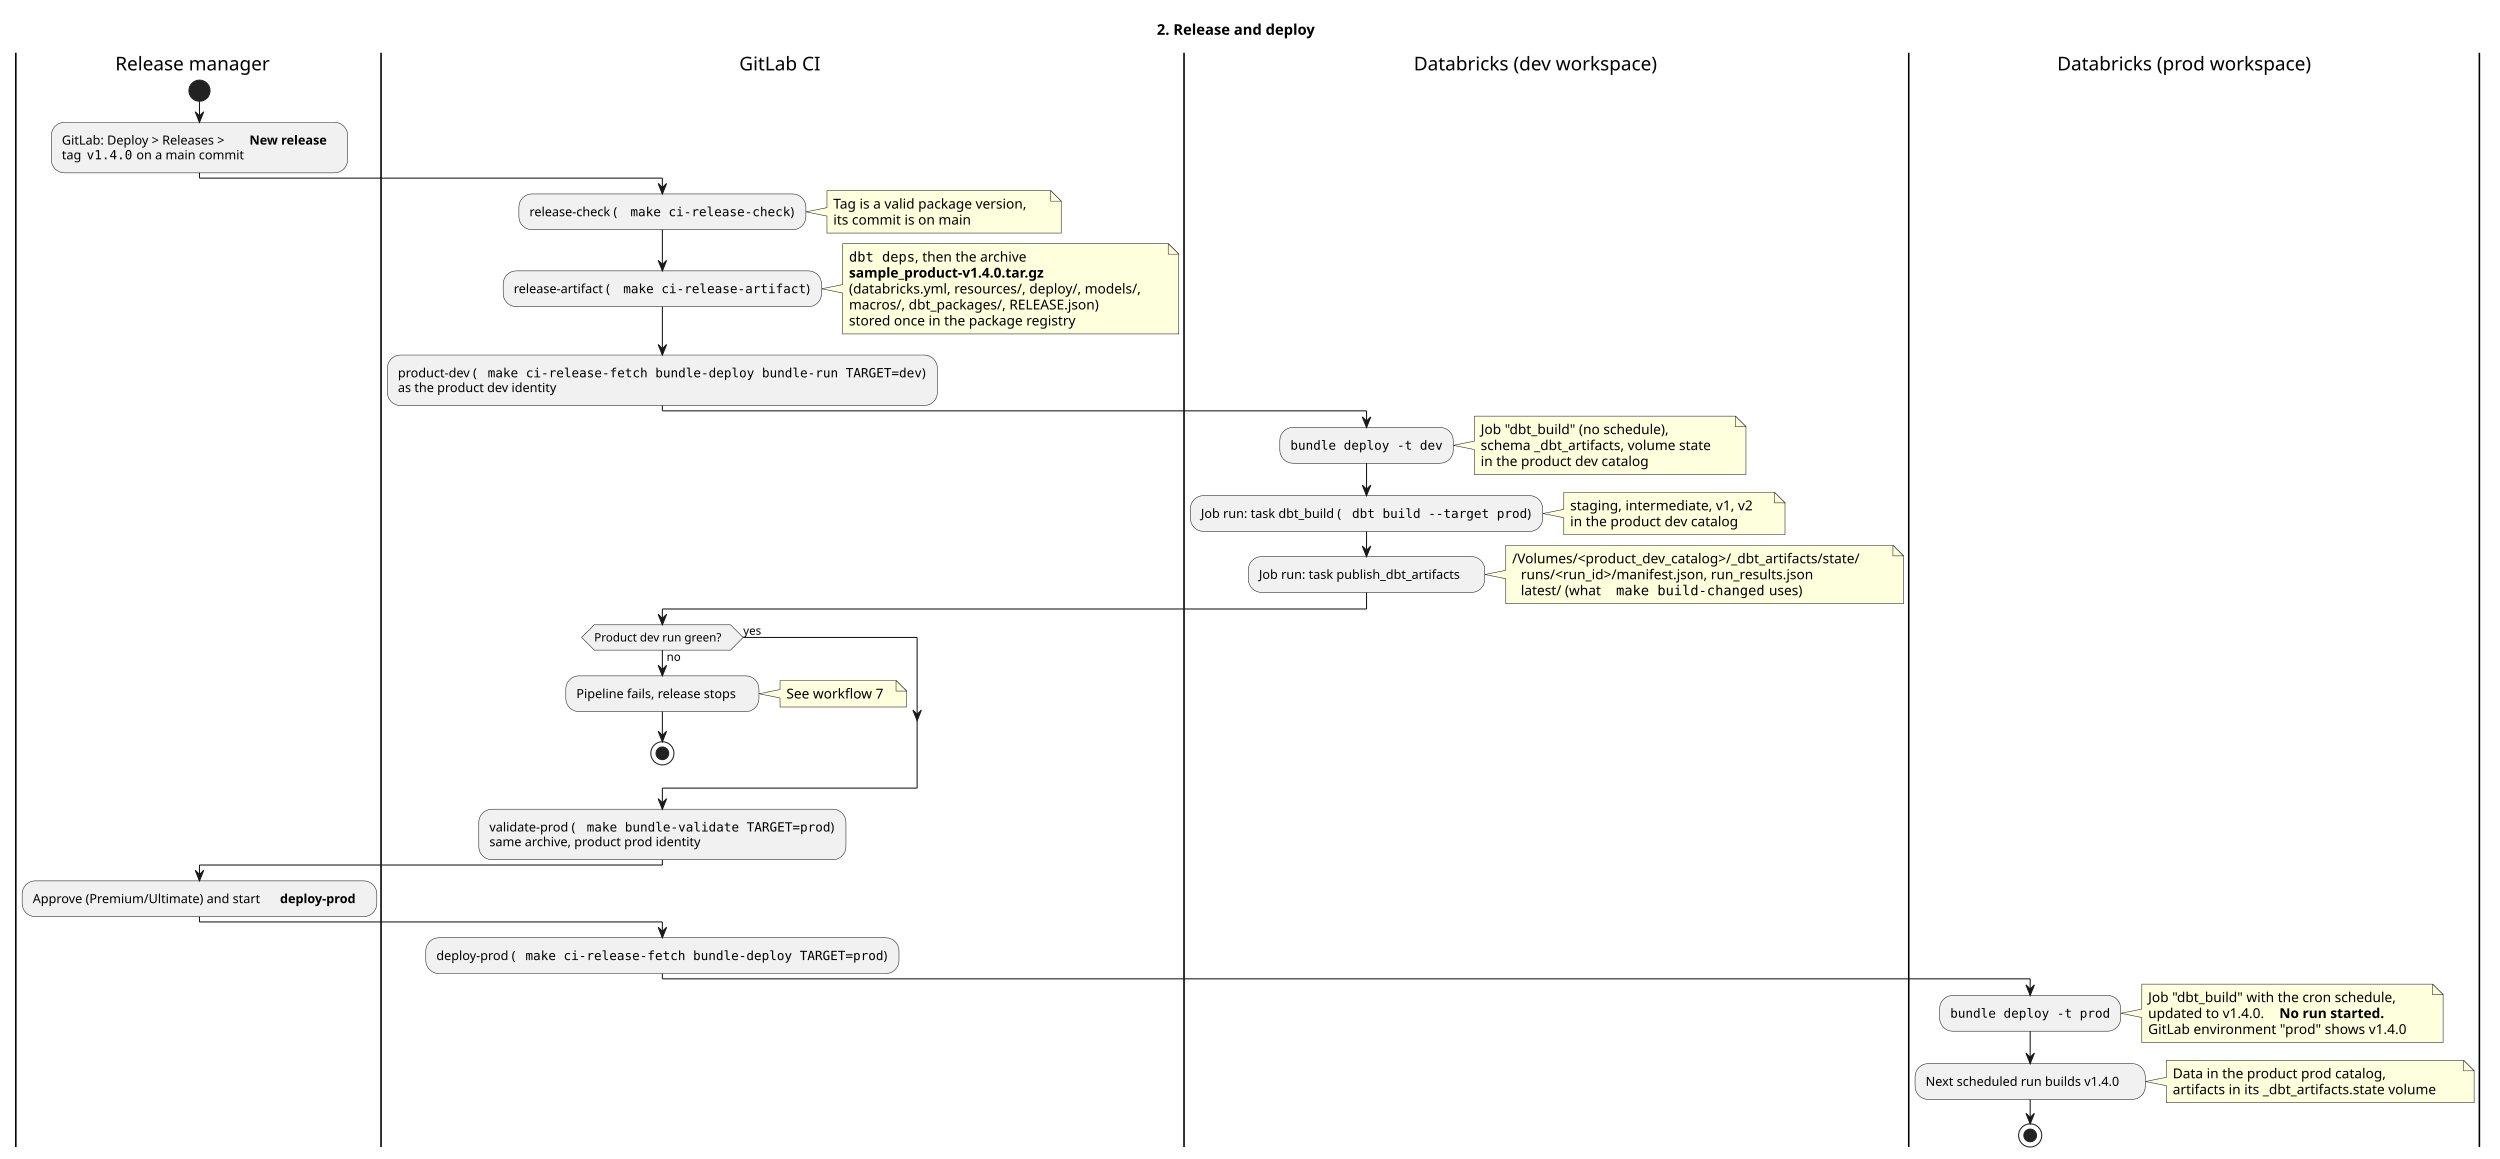
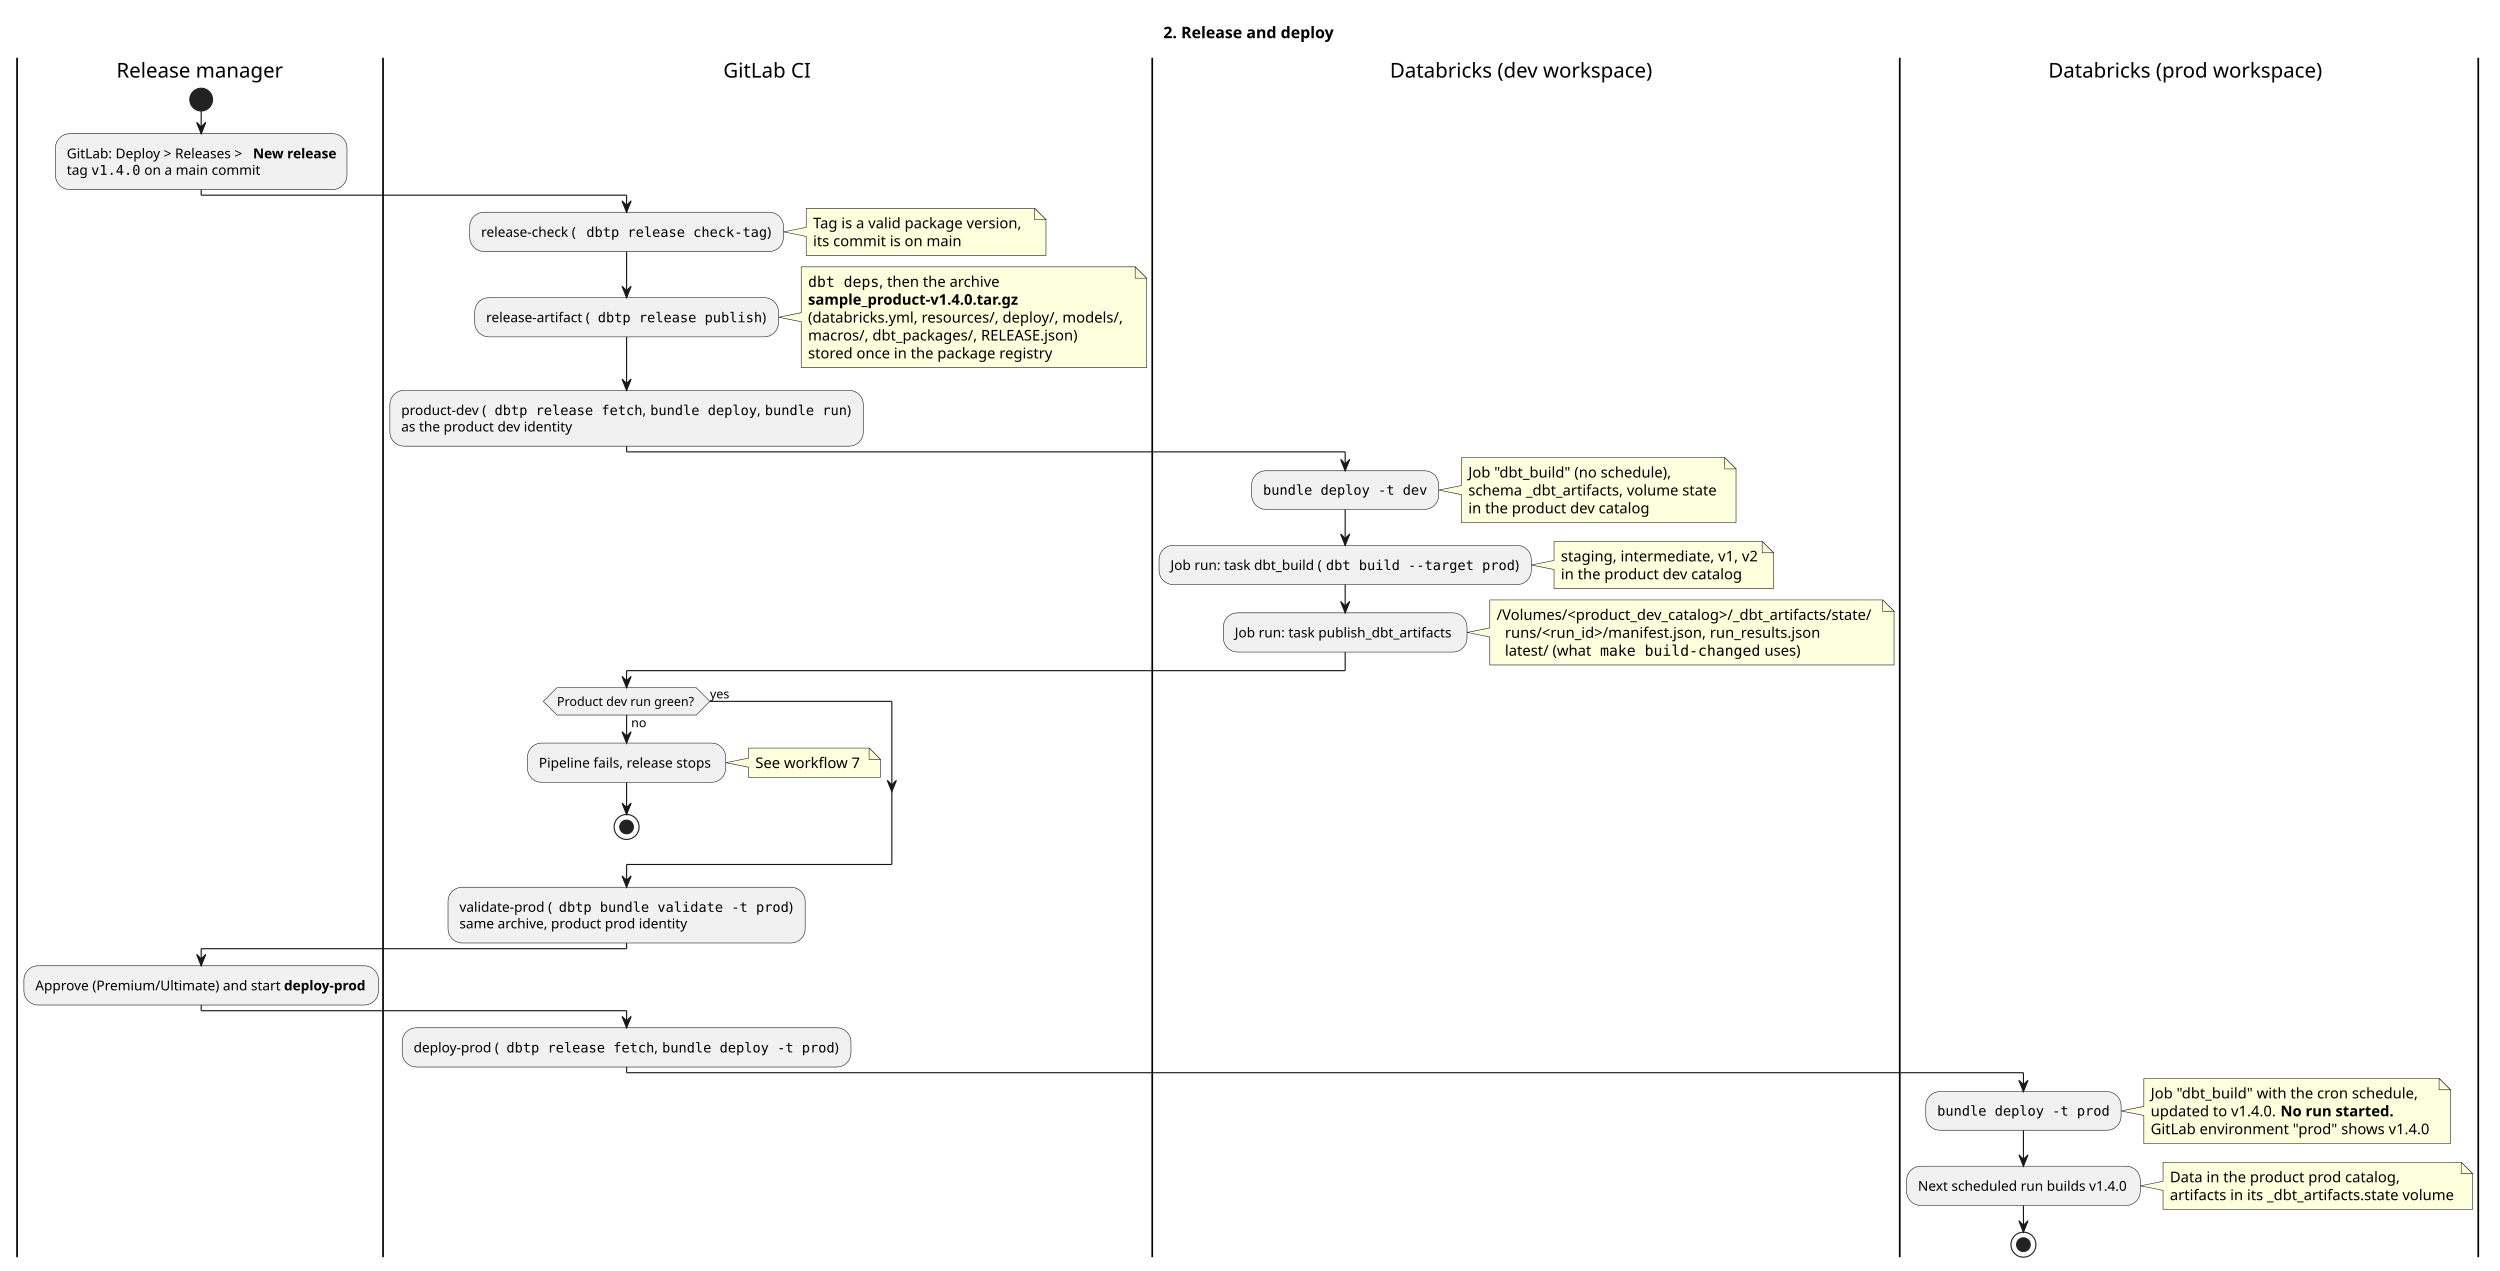
- <svg xmlns="http://www.w3.org/2000/svg" contentStyleType="text/css" data-diagram-type="ACTIVITY" height="1099px" preserveAspectRatio="none" style="width:2371px;height:1099px;background:#FFFFFF;" version="1.1" viewBox="0 0 2371 1099" width="2371px" zoomAndPan="magnify">
+ <svg xmlns="http://www.w3.org/2000/svg" contentStyleType="text/css" data-diagram-type="ACTIVITY" height="1117px" preserveAspectRatio="none" style="width:2198px;height:1117px;background:#FFFFFF;" version="1.1" viewBox="0 0 2198 1117" width="2198px" zoomAndPan="magnify">
  <defs />
  <g>
    <g class="title" data-source-line="1">
-       <text fill="#000000" font-family="sans-serif" font-size="14" font-weight="bold" lengthAdjust="spacing" textLength="174.043" x="1097.135" y="32.995">2. Release and deploy</text>
+       <text fill="#000000" font-family="sans-serif" font-size="14" font-weight="bold" lengthAdjust="spacing" textLength="149.885" x="1022.766" y="33.562">2. Release and deploy</text>
    </g>
-     <rect fill="none" height="20.953" style="stroke:none;stroke-width:1;" width="2338.313" x="15" y="50.042" />
-     <ellipse cx="189.185" cy="85.995" fill="#222222" rx="10" ry="10" style="stroke:#222222;stroke-width:1;" />
-     <rect fill="#F1F1F1" height="47.938" rx="12.5" ry="12.5" style="stroke:#181818;stroke-width:0.5;" width="281.047" x="48.662" y="115.995" />
-     <text fill="#000000" font-family="sans-serif" font-size="12" lengthAdjust="spacing" textLength="174.1" x="58.662" y="137.134">GitLab: Deploy &gt; Releases &gt;</text>
-     <text fill="#000000" font-family="sans-serif" font-size="12" font-weight="bold" lengthAdjust="spacing" textLength="83.133" x="236.576" y="137.134">New release</text>
-     <text fill="#000000" font-family="sans-serif" font-size="12" lengthAdjust="spacing" textLength="19.676" x="58.662" y="151.102">tag</text>
-     <text fill="#000000" font-family="monospace" font-size="12" lengthAdjust="spacing" textLength="43.348" x="82.152" y="151.102">v1.4.0</text>
-     <text fill="#000000" font-family="sans-serif" font-size="12" lengthAdjust="spacing" textLength="109.084" x="129.315" y="151.102">on a main commit</text>
-     <rect fill="#F1F1F1" height="33.969" rx="12.5" ry="12.5" style="stroke:#181818;stroke-width:0.5;" width="336.371" x="21" y="835.39" />
-     <text fill="#000000" font-family="sans-serif" font-size="12" lengthAdjust="spacing" textLength="230.736" x="31" y="856.528">Approve (Premium/Ultimate) and start</text>
-     <text fill="#000000" font-family="sans-serif" font-size="12" font-weight="bold" lengthAdjust="spacing" textLength="81.82" x="265.551" y="856.528">deploy-prod</text>
-     <line style="stroke:#000000;stroke-width:1.5;" x1="15" x2="15" y1="50.042" y2="1087.843" />
-     <path d="M784.29,180.784 L784.29,196.917 L764.29,200.917 L784.29,204.917 L784.29,221.05 A0,0 0 0 0 784.29,221.05 L1006.454,221.05 A0,0 0 0 0 1006.454,221.05 L1006.454,190.784 L996.454,180.784 L784.29,180.784 A0,0 0 0 0 784.29,180.784" fill="#FEFFDD" style="stroke:#181818;stroke-width:0.5;" />
-     <path d="M996.454,180.784 L996.454,190.784 L1006.454,190.784 L996.454,180.784" fill="#FEFFDD" style="stroke:#181818;stroke-width:0.5;" />
-     <text fill="#000000" font-family="sans-serif" font-size="13" lengthAdjust="spacing" textLength="201.164" x="790.29" y="197.851">Tag is a valid package version,</text>
-     <text fill="#000000" font-family="sans-serif" font-size="13" lengthAdjust="spacing" textLength="140.207" x="790.29" y="212.984">its commit is on main</text>
-     <rect fill="#F1F1F1" height="33.969" rx="12.5" ry="12.5" style="stroke:#181818;stroke-width:0.5;" width="272.193" x="492.097" y="183.933" />
-     <text fill="#000000" font-family="sans-serif" font-size="12" lengthAdjust="spacing" textLength="95.795" x="502.097" y="205.071">release-check  (</text>
-     <text fill="#000000" font-family="monospace" font-size="12" lengthAdjust="spacing" textLength="151.717" x="597.892" y="205.071">make ci-release-check</text>
-     <text fill="#000000" font-family="sans-serif" font-size="12" lengthAdjust="spacing" textLength="4.682" x="749.608" y="205.071">)</text>
-     <path d="M799.164,231.05 L799.164,269.882 L779.164,273.882 L799.164,277.882 L799.164,316.714 A0,0 0 0 0 799.164,316.714 L1117.926,316.714 A0,0 0 0 0 1117.926,316.714 L1117.926,241.05 L1107.926,231.05 L799.164,231.05 A0,0 0 0 0 799.164,231.05" fill="#FEFFDD" style="stroke:#181818;stroke-width:0.5;" />
-     <path d="M1107.926,231.05 L1107.926,241.05 L1117.926,241.05 L1107.926,231.05" fill="#FEFFDD" style="stroke:#181818;stroke-width:0.5;" />
-     <text fill="#000000" font-family="monospace" font-size="13" lengthAdjust="spacing" textLength="62.613" x="805.164" y="248.117">dbt deps</text>
-     <text fill="#000000" font-family="sans-serif" font-size="13" lengthAdjust="spacing" textLength="115.439" x="867.777" y="248.117">, then the archive</text>
-     <text fill="#000000" font-family="sans-serif" font-size="13" font-weight="bold" lengthAdjust="spacing" textLength="215.293" x="805.164" y="263.25">sample_product-v1.4.0.tar.gz</text>
-     <text fill="#000000" font-family="sans-serif" font-size="13" lengthAdjust="spacing" textLength="297.762" x="805.164" y="278.382">(databricks.yml, resources/, deploy/, models/,</text>
-     <text fill="#000000" font-family="sans-serif" font-size="13" lengthAdjust="spacing" textLength="256.966" x="805.164" y="293.515">macros/, dbt_packages/, RELEASE.json)</text>
-     <text fill="#000000" font-family="sans-serif" font-size="13" lengthAdjust="spacing" textLength="231.829" x="805.164" y="308.648">stored once in the package registry</text>
-     <rect fill="#F1F1F1" height="33.969" rx="12.5" ry="12.5" style="stroke:#181818;stroke-width:0.5;" width="301.941" x="477.223" y="256.897" />
-     <text fill="#000000" font-family="sans-serif" font-size="12" lengthAdjust="spacing" textLength="103.869" x="487.223" y="278.036">release-artifact  (</text>
-     <text fill="#000000" font-family="monospace" font-size="12" lengthAdjust="spacing" textLength="173.391" x="591.092" y="278.036">make ci-release-artifact</text>
-     <text fill="#000000" font-family="sans-serif" font-size="12" lengthAdjust="spacing" textLength="4.682" x="764.482" y="278.036">)</text>
-     <rect fill="#F1F1F1" height="47.938" rx="12.5" ry="12.5" style="stroke:#181818;stroke-width:0.5;" width="521.644" x="367.371" y="336.714" />
-     <text fill="#000000" font-family="sans-serif" font-size="12" lengthAdjust="spacing" textLength="85.16" x="377.371" y="357.853">product-dev  (</text>
-     <text fill="#000000" font-family="monospace" font-size="12" lengthAdjust="spacing" textLength="411.803" x="462.531" y="357.853">make ci-release-fetch bundle-deploy bundle-run TARGET=dev</text>
-     <text fill="#000000" font-family="sans-serif" font-size="12" lengthAdjust="spacing" textLength="4.682" x="874.334" y="357.853">)</text>
-     <text fill="#000000" font-family="sans-serif" font-size="12" lengthAdjust="spacing" textLength="162.861" x="377.371" y="371.821">as the product dev identity</text>
-     <path d="M739.779,645.386 L739.779,653.952 L719.779,657.952 L739.779,661.952 L739.779,670.519 A0,0 0 0 0 739.779,670.519 L859.796,670.519 A0,0 0 0 0 859.796,670.519 L859.796,655.386 L849.796,645.386 L739.779,645.386 A0,0 0 0 0 739.779,645.386" fill="#FEFFDD" style="stroke:#181818;stroke-width:0.5;" />
-     <path d="M849.796,645.386 L849.796,655.386 L859.796,655.386 L849.796,645.386" fill="#FEFFDD" style="stroke:#181818;stroke-width:0.5;" />
-     <text fill="#000000" font-family="sans-serif" font-size="13" lengthAdjust="spacing" textLength="99.017" x="745.779" y="662.453">See workflow 7</text>
-     <rect fill="#F1F1F1" height="33.969" rx="12.5" ry="12.5" style="stroke:#181818;stroke-width:0.5;" width="183.172" x="536.607" y="640.968" />
-     <text fill="#000000" font-family="sans-serif" font-size="12" lengthAdjust="spacing" textLength="163.172" x="546.607" y="662.106">Pipeline fails, release stops</text>
-     <ellipse cx="628.193" cy="714.452" fill="none" rx="11" ry="11" style="stroke:#222222;stroke-width:1;" />
-     <ellipse cx="628.193" cy="714.452" fill="#222222" rx="6" ry="6" style="stroke:#222222;stroke-width:1;" />
-     <polygon fill="#F1F1F1" points="563.56,592.565,692.826,592.565,704.826,604.565,692.826,616.565,563.56,616.565,551.56,604.565,563.56,592.565" style="stroke:#181818;stroke-width:0.5;" />
-     <text fill="#000000" font-family="sans-serif" font-size="11" lengthAdjust="spacing" textLength="13.702" x="632.193" y="626.776">no</text>
-     <text fill="#000000" font-family="sans-serif" font-size="11" lengthAdjust="spacing" textLength="129.266" x="563.56" y="608.374">Product dev run green?</text>
-     <text fill="#000000" font-family="sans-serif" font-size="11" lengthAdjust="spacing" textLength="19.008" x="704.826" y="601.971">yes</text>
-     <rect fill="#F1F1F1" height="47.938" rx="12.5" ry="12.5" style="stroke:#181818;stroke-width:0.5;" width="348.201" x="454.093" y="767.452" />
-     <text fill="#000000" font-family="sans-serif" font-size="12" lengthAdjust="spacing" textLength="92.332" x="464.093" y="788.591">validate-prod  (</text>
-     <text fill="#000000" font-family="monospace" font-size="12" lengthAdjust="spacing" textLength="231.188" x="556.425" y="788.591">make bundle-validate TARGET=prod</text>
-     <text fill="#000000" font-family="sans-serif" font-size="12" lengthAdjust="spacing" textLength="4.682" x="787.612" y="788.591">)</text>
-     <text fill="#000000" font-family="sans-serif" font-size="12" lengthAdjust="spacing" textLength="215.772" x="464.093" y="802.56">same archive, product prod identity</text>
-     <rect fill="#F1F1F1" height="33.969" rx="12.5" ry="12.5" style="stroke:#181818;stroke-width:0.5;" width="448.783" x="403.802" y="889.358" />
-     <text fill="#000000" font-family="sans-serif" font-size="12" lengthAdjust="spacing" textLength="84.545" x="413.802" y="910.497">deploy-prod  (</text>
-     <text fill="#000000" font-family="monospace" font-size="12" lengthAdjust="spacing" textLength="339.557" x="498.347" y="910.497">make ci-release-fetch bundle-deploy TARGET=prod</text>
-     <text fill="#000000" font-family="sans-serif" font-size="12" lengthAdjust="spacing" textLength="4.682" x="837.903" y="910.497">)</text>
-     <line style="stroke:#000000;stroke-width:1.5;" x1="361.371" x2="361.371" y1="50.042" y2="1087.843" />
-     <path d="M1398.262,394.651 L1398.262,418.351 L1378.262,422.351 L1398.262,426.351 L1398.262,450.05 A0,0 0 0 0 1398.262,450.05 L1655.852,450.05 A0,0 0 0 0 1655.852,450.05 L1655.852,404.651 L1645.852,394.651 L1398.262,394.651 A0,0 0 0 0 1398.262,394.651" fill="#FEFFDD" style="stroke:#181818;stroke-width:0.5;" />
-     <path d="M1645.852,394.651 L1645.852,404.651 L1655.852,404.651 L1645.852,394.651" fill="#FEFFDD" style="stroke:#181818;stroke-width:0.5;" />
-     <text fill="#000000" font-family="sans-serif" font-size="13" lengthAdjust="spacing" textLength="193.191" x="1404.262" y="411.718">Job "dbt_build" (no schedule),</text>
-     <text fill="#000000" font-family="sans-serif" font-size="13" lengthAdjust="spacing" textLength="236.59" x="1404.262" y="426.851">schema _dbt_artifacts, volume state</text>
-     <text fill="#000000" font-family="sans-serif" font-size="13" lengthAdjust="spacing" textLength="171.939" x="1404.262" y="441.984">in the product dev catalog</text>
-     <rect fill="#F1F1F1" height="33.969" rx="12.5" ry="12.5" style="stroke:#181818;stroke-width:0.5;" width="164.492" x="1213.77" y="405.366" />
-     <text fill="#000000" font-family="monospace" font-size="12" lengthAdjust="spacing" textLength="144.492" x="1223.77" y="426.505">bundle deploy -t dev</text>
-     <path d="M1483.106,466.901 L1483.106,483.034 L1463.106,487.034 L1483.106,491.034 L1483.106,507.167 A0,0 0 0 0 1483.106,507.167 L1692.898,507.167 A0,0 0 0 0 1692.898,507.167 L1692.898,476.901 L1682.898,466.901 L1483.106,466.901 A0,0 0 0 0 1483.106,466.901" fill="#FEFFDD" style="stroke:#181818;stroke-width:0.5;" />
-     <path d="M1682.898,466.901 L1682.898,476.901 L1692.898,476.901 L1682.898,466.901" fill="#FEFFDD" style="stroke:#181818;stroke-width:0.5;" />
-     <text fill="#000000" font-family="sans-serif" font-size="13" lengthAdjust="spacing" textLength="188.792" x="1489.106" y="483.968">staging, intermediate, v1, v2</text>
-     <text fill="#000000" font-family="sans-serif" font-size="13" lengthAdjust="spacing" textLength="171.939" x="1489.106" y="499.101">in the product dev catalog</text>
-     <rect fill="#F1F1F1" height="33.969" rx="12.5" ry="12.5" style="stroke:#181818;stroke-width:0.5;" width="334.18" x="1128.926" y="470.05" />
-     <text fill="#000000" font-family="sans-serif" font-size="12" lengthAdjust="spacing" textLength="143.332" x="1138.926" y="491.188">Job run: task dbt_build (</text>
-     <text fill="#000000" font-family="monospace" font-size="12" lengthAdjust="spacing" textLength="166.166" x="1282.258" y="491.188">dbt build --target prod</text>
-     <text fill="#000000" font-family="sans-serif" font-size="12" lengthAdjust="spacing" textLength="4.682" x="1448.424" y="491.188">)</text>
-     <path d="M1428.092,517.167 L1428.092,540.866 L1408.092,544.866 L1428.092,548.866 L1428.092,572.565 A0,0 0 0 0 1428.092,572.565 L1805.247,572.565 A0,0 0 0 0 1805.247,572.565 L1805.247,527.167 L1795.247,517.167 L1428.092,517.167 A0,0 0 0 0 1428.092,517.167" fill="#FEFFDD" style="stroke:#181818;stroke-width:0.5;" />
-     <path d="M1795.247,517.167 L1795.247,527.167 L1805.247,527.167 L1795.247,517.167" fill="#FEFFDD" style="stroke:#181818;stroke-width:0.5;" />
-     <text fill="#000000" font-family="sans-serif" font-size="13" lengthAdjust="spacing" textLength="356.154" x="1434.092" y="534.234">/Volumes/&lt;product_dev_catalog&gt;/_dbt_artifacts/state/</text>
-     <text fill="#000000" font-family="sans-serif" font-size="13" lengthAdjust="spacing" textLength="298.099" x="1442.357" y="549.367">runs/&lt;run_id&gt;/manifest.json, run_results.json</text>
-     <text fill="#000000" font-family="sans-serif" font-size="13" lengthAdjust="spacing" textLength="86.195" x="1442.357" y="564.5">latest/  (what</text>
-     <text fill="#000000" font-family="monospace" font-size="13" lengthAdjust="spacing" textLength="140.88" x="1532.684" y="564.5">make build-changed</text>
-     <text fill="#000000" font-family="sans-serif" font-size="13" lengthAdjust="spacing" textLength="34.855" x="1677.696" y="564.5">uses)</text>
-     <rect fill="#F1F1F1" height="33.969" rx="12.5" ry="12.5" style="stroke:#181818;stroke-width:0.5;" width="224.152" x="1183.94" y="527.882" />
-     <text fill="#000000" font-family="sans-serif" font-size="12" lengthAdjust="spacing" textLength="204.152" x="1193.94" y="549.02">Job run: task publish_dbt_artifacts</text>
-     <line style="stroke:#000000;stroke-width:1.5;" x1="1122.926" x2="1122.926" y1="50.042" y2="1087.843" />
-     <path d="M2031.284,933.327 L2031.284,957.026 L2011.284,961.026 L2031.284,965.026 L2031.284,988.726 A0,0 0 0 0 2031.284,988.726 L2317.038,988.726 A0,0 0 0 0 2317.038,988.726 L2317.038,943.327 L2307.038,933.327 L2031.284,933.327 A0,0 0 0 0 2031.284,933.327" fill="#FEFFDD" style="stroke:#181818;stroke-width:0.5;" />
-     <path d="M2307.038,933.327 L2307.038,943.327 L2317.038,943.327 L2307.038,933.327" fill="#FEFFDD" style="stroke:#181818;stroke-width:0.5;" />
-     <text fill="#000000" font-family="sans-serif" font-size="13" lengthAdjust="spacing" textLength="252.719" x="2037.284" y="950.394">Job "dbt_build" with the cron schedule,</text>
-     <text fill="#000000" font-family="sans-serif" font-size="13" lengthAdjust="spacing" textLength="120.275" x="2037.284" y="965.527">updated to v1.4.0.</text>
-     <text fill="#000000" font-family="sans-serif" font-size="13" font-weight="bold" lengthAdjust="spacing" textLength="112.195" x="2161.691" y="965.527">No run started.</text>
-     <text fill="#000000" font-family="sans-serif" font-size="13" lengthAdjust="spacing" textLength="264.754" x="2037.284" y="980.66">GitLab environment "prod" shows v1.4.0</text>
-     <rect fill="#F1F1F1" height="33.969" rx="12.5" ry="12.5" style="stroke:#181818;stroke-width:0.5;" width="171.717" x="1839.567" y="944.042" />
-     <text fill="#000000" font-family="monospace" font-size="12" lengthAdjust="spacing" textLength="151.717" x="1849.567" y="965.181">bundle deploy -t prod</text>
-     <path d="M2054.604,1005.577 L2054.604,1021.71 L2034.604,1025.71 L2054.604,1029.71 L2054.604,1045.843 A0,0 0 0 0 2054.604,1045.843 L2346.452,1045.843 A0,0 0 0 0 2346.452,1045.843 L2346.452,1015.577 L2336.452,1005.577 L2054.604,1005.577 A0,0 0 0 0 2054.604,1005.577" fill="#FEFFDD" style="stroke:#181818;stroke-width:0.5;" />
-     <path d="M2336.452,1005.577 L2336.452,1015.577 L2346.452,1015.577 L2336.452,1005.577" fill="#FEFFDD" style="stroke:#181818;stroke-width:0.5;" />
-     <text fill="#000000" font-family="sans-serif" font-size="13" lengthAdjust="spacing" textLength="217.102" x="2060.604" y="1022.644">Data in the product prod catalog,</text>
-     <text fill="#000000" font-family="sans-serif" font-size="13" lengthAdjust="spacing" textLength="270.848" x="2060.604" y="1037.777">artifacts in its _dbt_artifacts.state volume</text>
-     <rect fill="#F1F1F1" height="33.969" rx="12.5" ry="12.5" style="stroke:#181818;stroke-width:0.5;" width="218.357" x="1816.247" y="1008.726" />
-     <text fill="#000000" font-family="sans-serif" font-size="12" lengthAdjust="spacing" textLength="198.357" x="1826.247" y="1029.864">Next scheduled run builds v1.4.0</text>
-     <ellipse cx="1925.425" cy="1076.843" fill="none" rx="11" ry="11" style="stroke:#222222;stroke-width:1;" />
-     <ellipse cx="1925.425" cy="1076.843" fill="#222222" rx="6" ry="6" style="stroke:#222222;stroke-width:1;" />
-     <line style="stroke:#000000;stroke-width:1.5;" x1="1810.247" x2="1810.247" y1="50.042" y2="1087.843" />
-     <line style="stroke:#000000;stroke-width:1.5;" x1="2351.452" x2="2351.452" y1="50.042" y2="1087.843" />
-     <line style="stroke:#181818;stroke-width:1;" x1="189.185" x2="189.185" y1="95.995" y2="115.995" />
-     <polygon fill="#181818" points="185.185,105.995,189.185,115.995,193.185,105.995,189.185,109.995" style="stroke:#181818;stroke-width:1;" />
-     <line style="stroke:#181818;stroke-width:1;" x1="628.193" x2="628.193" y1="217.901" y2="256.897" />
-     <polygon fill="#181818" points="624.193,246.898,628.193,256.897,632.193,246.898,628.193,250.898" style="stroke:#181818;stroke-width:1;" />
-     <line style="stroke:#181818;stroke-width:1;" x1="628.193" x2="628.193" y1="290.866" y2="336.714" />
-     <polygon fill="#181818" points="624.193,326.714,628.193,336.714,632.193,326.714,628.193,330.714" style="stroke:#181818;stroke-width:1;" />
-     <line style="stroke:#181818;stroke-width:1;" x1="628.193" x2="628.193" y1="674.937" y2="703.452" />
-     <polygon fill="#181818" points="624.193,693.452,628.193,703.452,632.193,693.452,628.193,697.452" style="stroke:#181818;stroke-width:1;" />
-     <line style="stroke:#181818;stroke-width:1;" x1="628.193" x2="628.193" y1="616.565" y2="640.968" />
-     <polygon fill="#181818" points="624.193,630.968,628.193,640.968,632.193,630.968,628.193,634.968" style="stroke:#181818;stroke-width:1;" />
-     <line style="stroke:#181818;stroke-width:1;" x1="704.826" x2="869.796" y1="604.565" y2="604.565" />
-     <polygon fill="#181818" points="865.796,673.452,869.796,683.452,873.796,673.452,869.796,677.452" style="stroke:#181818;stroke-width:1;" />
-     <line style="stroke:#181818;stroke-width:1;" x1="869.796" x2="869.796" y1="604.565" y2="747.452" />
-     <line style="stroke:#181818;stroke-width:1;" x1="869.796" x2="628.193" y1="747.452" y2="747.452" />
-     <line style="stroke:#181818;stroke-width:1;" x1="628.193" x2="628.193" y1="747.452" y2="767.452" />
-     <polygon fill="#181818" points="624.193,757.452,628.193,767.452,632.193,757.452,628.193,761.452" style="stroke:#181818;stroke-width:1;" />
-     <line style="stroke:#181818;stroke-width:1;" x1="1296.016" x2="1296.016" y1="439.335" y2="470.05" />
-     <polygon fill="#181818" points="1292.016,460.05,1296.016,470.05,1300.016,460.05,1296.016,464.05" style="stroke:#181818;stroke-width:1;" />
-     <line style="stroke:#181818;stroke-width:1;" x1="1296.016" x2="1296.016" y1="504.019" y2="527.882" />
-     <polygon fill="#181818" points="1292.016,517.882,1296.016,527.882,1300.016,517.882,1296.016,521.882" style="stroke:#181818;stroke-width:1;" />
-     <line style="stroke:#181818;stroke-width:1;" x1="1925.425" x2="1925.425" y1="978.011" y2="1008.726" />
-     <polygon fill="#181818" points="1921.425,998.726,1925.425,1008.726,1929.425,998.726,1925.425,1002.726" style="stroke:#181818;stroke-width:1;" />
-     <line style="stroke:#181818;stroke-width:1;" x1="1925.425" x2="1925.425" y1="1042.694" y2="1065.843" />
-     <polygon fill="#181818" points="1921.425,1055.843,1925.425,1065.843,1929.425,1055.843,1925.425,1059.843" style="stroke:#181818;stroke-width:1;" />
-     <line style="stroke:#181818;stroke-width:1;" x1="189.185" x2="189.185" y1="163.933" y2="168.933" />
-     <line style="stroke:#181818;stroke-width:1;" x1="189.185" x2="628.193" y1="168.933" y2="168.933" />
-     <line style="stroke:#181818;stroke-width:1;" x1="628.193" x2="628.193" y1="168.933" y2="183.933" />
-     <polygon fill="#181818" points="624.193,173.933,628.193,183.933,632.193,173.933,628.193,177.933" style="stroke:#181818;stroke-width:1;" />
-     <line style="stroke:#181818;stroke-width:1;" x1="628.193" x2="628.193" y1="384.651" y2="389.651" />
-     <line style="stroke:#181818;stroke-width:1;" x1="628.193" x2="1296.016" y1="389.651" y2="389.651" />
-     <line style="stroke:#181818;stroke-width:1;" x1="1296.016" x2="1296.016" y1="389.651" y2="405.366" />
-     <polygon fill="#181818" points="1292.016,395.366,1296.016,405.366,1300.016,395.366,1296.016,399.366" style="stroke:#181818;stroke-width:1;" />
-     <line style="stroke:#181818;stroke-width:1;" x1="1296.016" x2="1296.016" y1="561.851" y2="577.565" />
-     <line style="stroke:#181818;stroke-width:1;" x1="1296.016" x2="628.193" y1="577.565" y2="577.565" />
-     <line style="stroke:#181818;stroke-width:1;" x1="628.193" x2="628.193" y1="577.565" y2="592.565" />
-     <polygon fill="#181818" points="624.193,582.565,628.193,592.565,632.193,582.565,628.193,586.565" style="stroke:#181818;stroke-width:1;" />
-     <line style="stroke:#181818;stroke-width:1;" x1="628.193" x2="628.193" y1="815.39" y2="820.39" />
-     <line style="stroke:#181818;stroke-width:1;" x1="628.193" x2="189.185" y1="820.39" y2="820.39" />
-     <line style="stroke:#181818;stroke-width:1;" x1="189.185" x2="189.185" y1="820.39" y2="835.39" />
-     <polygon fill="#181818" points="185.185,825.39,189.185,835.39,193.185,825.39,189.185,829.39" style="stroke:#181818;stroke-width:1;" />
-     <line style="stroke:#181818;stroke-width:1;" x1="189.185" x2="189.185" y1="869.358" y2="874.358" />
-     <line style="stroke:#181818;stroke-width:1;" x1="189.185" x2="628.193" y1="874.358" y2="874.358" />
-     <line style="stroke:#181818;stroke-width:1;" x1="628.193" x2="628.193" y1="874.358" y2="889.358" />
-     <polygon fill="#181818" points="624.193,879.358,628.193,889.358,632.193,879.358,628.193,883.358" style="stroke:#181818;stroke-width:1;" />
-     <line style="stroke:#181818;stroke-width:1;" x1="628.193" x2="628.193" y1="923.327" y2="928.327" />
-     <line style="stroke:#181818;stroke-width:1;" x1="628.193" x2="1925.425" y1="928.327" y2="928.327" />
-     <line style="stroke:#181818;stroke-width:1;" x1="1925.425" x2="1925.425" y1="928.327" y2="944.042" />
-     <polygon fill="#181818" points="1921.425,934.042,1925.425,944.042,1929.425,934.042,1925.425,938.042" style="stroke:#181818;stroke-width:1;" />
-     <text fill="#000000" font-family="sans-serif" font-size="18" lengthAdjust="spacing" textLength="157.764" x="109.304" y="66.75">Release manager</text>
-     <text fill="#000000" font-family="sans-serif" font-size="18" lengthAdjust="spacing" textLength="82.09" x="701.104" y="66.75">GitLab CI</text>
-     <text fill="#000000" font-family="sans-serif" font-size="18" lengthAdjust="spacing" textLength="251.508" x="1340.832" y="66.75">Databricks (dev workspace)</text>
-     <text fill="#000000" font-family="sans-serif" font-size="18" lengthAdjust="spacing" textLength="259.62" x="1951.039" y="66.75">Databricks (prod workspace)</text>
+     <rect fill="none" height="21.779" style="stroke:none;stroke-width:1;" width="2165.417" x="15" y="50.781" />
+     <ellipse cx="176.884" cy="87.561" fill="#222222" rx="10" ry="10" style="stroke:#222222;stroke-width:1;" />
+     <rect fill="#F1F1F1" height="49.039" rx="12.5" ry="12.5" style="stroke:#181818;stroke-width:0.5;" width="256.35" x="48.709" y="117.561" />
+     <text fill="#000000" font-family="sans-serif" font-size="12" lengthAdjust="spacing" textLength="160.365" x="58.709" y="139.185">GitLab: Deploy &gt; Releases &gt;</text>
+     <text fill="#000000" font-family="sans-serif" font-size="12" font-weight="bold" lengthAdjust="spacing" textLength="72.609" x="222.449" y="139.185">New release</text>
+     <text fill="#000000" font-family="sans-serif" font-size="12" lengthAdjust="spacing" textLength="18.023" x="58.709" y="153.705">tag</text>
+     <text fill="#000000" font-family="monospace" font-size="12" lengthAdjust="spacing" textLength="43.348" x="80.107" y="153.769">v1.4.0</text>
+     <text fill="#000000" font-family="sans-serif" font-size="12" lengthAdjust="spacing" textLength="100.301" x="126.83" y="153.705">on a main commit</text>
+     <rect fill="#F1F1F1" height="34.52" rx="12.5" ry="12.5" style="stroke:#181818;stroke-width:0.5;" width="311.768" x="21" y="849.095" />
+     <text fill="#000000" font-family="sans-serif" font-size="12" lengthAdjust="spacing" textLength="215.291" x="31" y="870.72">Approve (Premium/Ultimate) and start</text>
+     <text fill="#000000" font-family="sans-serif" font-size="12" font-weight="bold" lengthAdjust="spacing" textLength="73.102" x="249.666" y="870.72">deploy-prod</text>
+     <line style="stroke:#000000;stroke-width:1.5;" x1="15" x2="15" y1="50.781" y2="1105.312" />
+     <path d="M708.821,183.13 L708.821,199.859 L688.821,203.859 L708.821,207.859 L708.821,224.589 A0,0 0 0 0 708.821,224.589 L919.623,224.589 A0,0 0 0 0 919.623,224.589 L919.623,193.13 L909.623,183.13 L708.821,183.13 A0,0 0 0 0 708.821,183.13" fill="#FEFFDD" style="stroke:#181818;stroke-width:0.5;" />
+     <path d="M909.623,183.13 L909.623,193.13 L919.623,193.13 L909.623,183.13" fill="#FEFFDD" style="stroke:#181818;stroke-width:0.5;" />
+     <text fill="#000000" font-family="sans-serif" font-size="13" lengthAdjust="spacing" textLength="189.801" x="714.821" y="200.724">Tag is a valid package version,</text>
+     <text fill="#000000" font-family="sans-serif" font-size="13" lengthAdjust="spacing" textLength="129.289" x="714.821" y="216.453">its commit is on main</text>
+     <rect fill="#F1F1F1" height="34.52" rx="12.5" ry="12.5" style="stroke:#181818;stroke-width:0.5;" width="275.838" x="412.983" y="186.6" />
+     <text fill="#000000" font-family="sans-serif" font-size="12" lengthAdjust="spacing" textLength="92.519" x="422.983" y="208.225">release-check  (</text>
+     <text fill="#000000" font-family="monospace" font-size="12" lengthAdjust="spacing" textLength="158.941" x="515.503" y="208.289">dbtp release check-tag</text>
+     <text fill="#000000" font-family="sans-serif" font-size="12" lengthAdjust="spacing" textLength="4.377" x="674.444" y="208.225">)</text>
+     <path d="M704.427,234.589 L704.427,274.913 L684.427,278.913 L704.427,282.913 L704.427,323.236 A0,0 0 0 0 704.427,323.236 L1008.056,323.236 A0,0 0 0 0 1008.056,323.236 L1008.056,244.589 L998.056,234.589 L704.427,234.589 A0,0 0 0 0 704.427,234.589" fill="#FEFFDD" style="stroke:#181818;stroke-width:0.5;" />
+     <path d="M998.056,234.589 L998.056,244.589 L1008.056,244.589 L998.056,234.589" fill="#FEFFDD" style="stroke:#181818;stroke-width:0.5;" />
+     <text fill="#000000" font-family="monospace" font-size="13" lengthAdjust="spacing" textLength="62.613" x="710.427" y="252.252">dbt deps</text>
+     <text fill="#000000" font-family="sans-serif" font-size="13" lengthAdjust="spacing" textLength="106.774" x="773.04" y="252.183">, then the archive</text>
+     <text fill="#000000" font-family="sans-serif" font-size="13" font-weight="bold" lengthAdjust="spacing" textLength="190.169" x="710.427" y="267.912">sample_product-v1.4.0.tar.gz</text>
+     <text fill="#000000" font-family="sans-serif" font-size="13" lengthAdjust="spacing" textLength="282.629" x="710.427" y="283.642">(databricks.yml, resources/, deploy/, models/,</text>
+     <text fill="#000000" font-family="sans-serif" font-size="13" lengthAdjust="spacing" textLength="245.915" x="710.427" y="299.371">macros/, dbt_packages/, RELEASE.json)</text>
+     <text fill="#000000" font-family="sans-serif" font-size="13" lengthAdjust="spacing" textLength="218.036" x="710.427" y="315.101">stored once in the package registry</text>
+     <rect fill="#F1F1F1" height="34.52" rx="12.5" ry="12.5" style="stroke:#181818;stroke-width:0.5;" width="267.049" x="417.378" y="261.653" />
+     <text fill="#000000" font-family="sans-serif" font-size="12" lengthAdjust="spacing" textLength="98.18" x="427.378" y="283.278">release-artifact  (</text>
+     <text fill="#000000" font-family="monospace" font-size="12" lengthAdjust="spacing" textLength="144.492" x="525.558" y="283.342">dbtp release publish</text>
+     <text fill="#000000" font-family="sans-serif" font-size="12" lengthAdjust="spacing" textLength="4.377" x="670.05" y="283.278">)</text>
+     <rect fill="#F1F1F1" height="49.039" rx="12.5" ry="12.5" style="stroke:#181818;stroke-width:0.5;" width="416.269" x="342.768" y="343.236" />
+     <text fill="#000000" font-family="sans-serif" font-size="12" lengthAdjust="spacing" textLength="82.019" x="352.768" y="364.861">product-dev  (</text>
+     <text fill="#000000" font-family="monospace" font-size="12" lengthAdjust="spacing" textLength="130.043" x="434.787" y="364.926">dbtp release fetch</text>
+     <text fill="#000000" font-family="sans-serif" font-size="12" lengthAdjust="spacing" textLength="3.457" x="564.83" y="364.861">,</text>
+     <text fill="#000000" font-family="monospace" font-size="12" lengthAdjust="spacing" textLength="93.92" x="571.662" y="364.926">bundle deploy</text>
+     <text fill="#000000" font-family="sans-serif" font-size="12" lengthAdjust="spacing" textLength="3.457" x="665.582" y="364.861">,</text>
+     <text fill="#000000" font-family="monospace" font-size="12" lengthAdjust="spacing" textLength="72.246" x="672.414" y="364.926">bundle run</text>
+     <text fill="#000000" font-family="sans-serif" font-size="12" lengthAdjust="spacing" textLength="4.377" x="744.66" y="364.861">)</text>
+     <text fill="#000000" font-family="sans-serif" font-size="12" lengthAdjust="spacing" textLength="151.805" x="352.768" y="379.381">as the product dev identity</text>
+     <path d="M658.073,657.691 L658.073,666.556 L638.073,670.556 L658.073,674.556 L658.073,683.421 A0,0 0 0 0 658.073,683.421 L774.098,683.421 A0,0 0 0 0 774.098,683.421 L774.098,667.691 L764.098,657.691 L658.073,657.691 A0,0 0 0 0 658.073,657.691" fill="#FEFFDD" style="stroke:#181818;stroke-width:0.5;" />
+     <path d="M764.098,657.691 L764.098,667.691 L774.098,667.691 L764.098,657.691" fill="#FEFFDD" style="stroke:#181818;stroke-width:0.5;" />
+     <text fill="#000000" font-family="sans-serif" font-size="13" lengthAdjust="spacing" textLength="95.024" x="664.073" y="675.285">See workflow 7</text>
+     <rect fill="#F1F1F1" height="34.52" rx="12.5" ry="12.5" style="stroke:#181818;stroke-width:0.5;" width="174.342" x="463.731" y="653.296" />
+     <text fill="#000000" font-family="sans-serif" font-size="12" lengthAdjust="spacing" textLength="154.342" x="473.731" y="674.921">Pipeline fails, release stops</text>
+     <ellipse cx="550.902" cy="727.056" fill="none" rx="11" ry="11" style="stroke:#222222;stroke-width:1;" />
+     <ellipse cx="550.902" cy="727.056" fill="#222222" rx="6" ry="6" style="stroke:#222222;stroke-width:1;" />
+     <polygon fill="#F1F1F1" points="489.664,604.642,612.141,604.642,624.141,616.642,612.141,628.642,489.664,628.642,477.664,616.642,489.664,604.642" style="stroke:#181818;stroke-width:0.5;" />
+     <text fill="#000000" font-family="sans-serif" font-size="11" lengthAdjust="spacing" textLength="13.095" x="554.902" y="639.298">no</text>
+     <text fill="#000000" font-family="sans-serif" font-size="11" lengthAdjust="spacing" textLength="122.477" x="489.664" y="620.643">Product dev run green?</text>
+     <text fill="#000000" font-family="sans-serif" font-size="11" lengthAdjust="spacing" textLength="18.401" x="624.141" y="613.988">yes</text>
+     <rect fill="#F1F1F1" height="49.039" rx="12.5" ry="12.5" style="stroke:#181818;stroke-width:0.5;" width="314.023" x="393.891" y="780.056" />
+     <text fill="#000000" font-family="sans-serif" font-size="12" lengthAdjust="spacing" textLength="87.357" x="403.891" y="801.681">validate-prod  (</text>
+     <text fill="#000000" font-family="monospace" font-size="12" lengthAdjust="spacing" textLength="202.289" x="491.248" y="801.746">dbtp bundle validate -t prod</text>
+     <text fill="#000000" font-family="sans-serif" font-size="12" lengthAdjust="spacing" textLength="4.377" x="693.537" y="801.681">)</text>
+     <text fill="#000000" font-family="sans-serif" font-size="12" lengthAdjust="spacing" textLength="201.926" x="403.891" y="816.201">same archive, product prod identity</text>
+     <rect fill="#F1F1F1" height="34.52" rx="12.5" ry="12.5" style="stroke:#181818;stroke-width:0.5;" width="394.56" x="353.622" y="903.615" />
+     <text fill="#000000" font-family="sans-serif" font-size="12" lengthAdjust="spacing" textLength="81.592" x="363.622" y="925.24">deploy-prod  (</text>
+     <text fill="#000000" font-family="monospace" font-size="12" lengthAdjust="spacing" textLength="130.043" x="445.214" y="925.304">dbtp release fetch</text>
+     <text fill="#000000" font-family="sans-serif" font-size="12" lengthAdjust="spacing" textLength="3.457" x="575.257" y="925.24">,</text>
+     <text fill="#000000" font-family="monospace" font-size="12" lengthAdjust="spacing" textLength="151.717" x="582.089" y="925.304">bundle deploy -t prod</text>
+     <text fill="#000000" font-family="sans-serif" font-size="12" lengthAdjust="spacing" textLength="4.377" x="733.806" y="925.24">)</text>
+     <line style="stroke:#000000;stroke-width:1.5;" x1="336.768" x2="336.768" y1="50.781" y2="1105.312" />
+     <path d="M1284.929,402.275 L1284.929,426.87 L1264.929,430.87 L1284.929,434.87 L1284.929,459.464 A0,0 0 0 0 1284.929,459.464 L1526.313,459.464 A0,0 0 0 0 1526.313,459.464 L1526.313,412.275 L1516.313,402.275 L1284.929,402.275 A0,0 0 0 0 1284.929,402.275" fill="#FEFFDD" style="stroke:#181818;stroke-width:0.5;" />
+     <path d="M1516.313,402.275 L1516.313,412.275 L1526.313,412.275 L1516.313,402.275" fill="#FEFFDD" style="stroke:#181818;stroke-width:0.5;" />
+     <text fill="#000000" font-family="sans-serif" font-size="13" lengthAdjust="spacing" textLength="186.894" x="1290.929" y="419.869">Job "dbt_build" (no schedule),</text>
+     <text fill="#000000" font-family="sans-serif" font-size="13" lengthAdjust="spacing" textLength="220.384" x="1290.929" y="435.599">schema _dbt_artifacts, volume state</text>
+     <text fill="#000000" font-family="sans-serif" font-size="13" lengthAdjust="spacing" textLength="160.989" x="1290.929" y="451.328">in the product dev catalog</text>
+     <rect fill="#F1F1F1" height="33.969" rx="12.5" ry="12.5" style="stroke:#181818;stroke-width:0.5;" width="164.492" x="1100.437" y="413.885" />
+     <text fill="#000000" font-family="monospace" font-size="12" lengthAdjust="spacing" textLength="144.492" x="1110.437" y="435.024">bundle deploy -t dev</text>
+     <path d="M1366.31,475.994 L1366.31,492.724 L1346.31,496.724 L1366.31,500.724 L1366.31,517.453 A0,0 0 0 0 1366.31,517.453 L1559.293,517.453 A0,0 0 0 0 1559.293,517.453 L1559.293,485.994 L1549.293,475.994 L1366.31,475.994 A0,0 0 0 0 1366.31,475.994" fill="#FEFFDD" style="stroke:#181818;stroke-width:0.5;" />
+     <path d="M1549.293,475.994 L1549.293,485.994 L1559.293,485.994 L1549.293,475.994" fill="#FEFFDD" style="stroke:#181818;stroke-width:0.5;" />
+     <text fill="#000000" font-family="sans-serif" font-size="13" lengthAdjust="spacing" textLength="171.983" x="1372.31" y="493.588">staging, intermediate, v1, v2</text>
+     <text fill="#000000" font-family="sans-serif" font-size="13" lengthAdjust="spacing" textLength="160.989" x="1372.31" y="509.317">in the product dev catalog</text>
+     <rect fill="#F1F1F1" height="34.52" rx="12.5" ry="12.5" style="stroke:#181818;stroke-width:0.5;" width="327.254" x="1019.056" y="479.464" />
+     <text fill="#000000" font-family="sans-serif" font-size="12" lengthAdjust="spacing" textLength="136.711" x="1029.056" y="501.089">Job run: task dbt_build (</text>
+     <text fill="#000000" font-family="monospace" font-size="12" lengthAdjust="spacing" textLength="166.166" x="1165.767" y="501.153">dbt build --target prod</text>
+     <text fill="#000000" font-family="sans-serif" font-size="12" lengthAdjust="spacing" textLength="4.377" x="1331.933" y="501.089">)</text>
+     <path d="M1309.805,527.453 L1309.805,552.047 L1289.805,556.047 L1309.805,560.047 L1309.805,584.642 A0,0 0 0 0 1309.805,584.642 L1665.257,584.642 A0,0 0 0 0 1665.257,584.642 L1665.257,537.453 L1655.257,527.453 L1309.805,527.453 A0,0 0 0 0 1309.805,527.453" fill="#FEFFDD" style="stroke:#181818;stroke-width:0.5;" />
+     <path d="M1655.257,527.453 L1655.257,537.453 L1665.257,537.453 L1655.257,527.453" fill="#FEFFDD" style="stroke:#181818;stroke-width:0.5;" />
+     <text fill="#000000" font-family="sans-serif" font-size="13" lengthAdjust="spacing" textLength="334.452" x="1315.805" y="545.047">/Volumes/&lt;product_dev_catalog&gt;/_dbt_artifacts/state/</text>
+     <text fill="#000000" font-family="sans-serif" font-size="13" lengthAdjust="spacing" textLength="277.354" x="1323.118" y="560.776">runs/&lt;run_id&gt;/manifest.json, run_results.json</text>
+     <text fill="#000000" font-family="sans-serif" font-size="13" lengthAdjust="spacing" textLength="80.012" x="1323.118" y="576.506">latest/  (what</text>
+     <text fill="#000000" font-family="monospace" font-size="13" lengthAdjust="spacing" textLength="140.88" x="1406.786" y="576.576">make build-changed</text>
+     <text fill="#000000" font-family="sans-serif" font-size="13" lengthAdjust="spacing" textLength="33.731" x="1551.322" y="576.506">uses)</text>
+     <rect fill="#F1F1F1" height="34.52" rx="12.5" ry="12.5" style="stroke:#181818;stroke-width:0.5;" width="214.244" x="1075.561" y="538.788" />
+     <text fill="#000000" font-family="sans-serif" font-size="12" lengthAdjust="spacing" textLength="194.244" x="1085.561" y="560.413">Job run: task publish_dbt_artifacts</text>
+     <line style="stroke:#000000;stroke-width:1.5;" x1="1013.056" x2="1013.056" y1="50.781" y2="1105.312" />
+     <path d="M1884.86,948.134 L1884.86,972.729 L1864.86,976.729 L1884.86,980.729 L1884.86,1005.323 A0,0 0 0 0 1884.86,1005.323 L2154.428,1005.323 A0,0 0 0 0 2154.428,1005.323 L2154.428,958.134 L2144.428,948.134 L1884.86,948.134 A0,0 0 0 0 1884.86,948.134" fill="#FEFFDD" style="stroke:#181818;stroke-width:0.5;" />
+     <path d="M2144.428,948.134 L2144.428,958.134 L2154.428,958.134 L2144.428,948.134" fill="#FEFFDD" style="stroke:#181818;stroke-width:0.5;" />
+     <text fill="#000000" font-family="sans-serif" font-size="13" lengthAdjust="spacing" textLength="242.29" x="1890.86" y="965.728">Job "dbt_build" with the cron schedule,</text>
+     <text fill="#000000" font-family="sans-serif" font-size="13" lengthAdjust="spacing" textLength="110.487" x="1890.86" y="981.457">updated to v1.4.0.</text>
+     <text fill="#000000" font-family="sans-serif" font-size="13" font-weight="bold" lengthAdjust="spacing" textLength="95.443" x="2005.004" y="981.457">No run started.</text>
+     <text fill="#000000" font-family="sans-serif" font-size="13" lengthAdjust="spacing" textLength="248.568" x="1890.86" y="997.187">GitLab environment "prod" shows v1.4.0</text>
+     <rect fill="#F1F1F1" height="33.969" rx="12.5" ry="12.5" style="stroke:#181818;stroke-width:0.5;" width="171.717" x="1693.144" y="959.744" />
+     <text fill="#000000" font-family="monospace" font-size="12" lengthAdjust="spacing" textLength="151.717" x="1703.144" y="980.883">bundle deploy -t prod</text>
+     <path d="M1901.747,1021.853 L1901.747,1038.582 L1881.747,1042.582 L1901.747,1046.582 L1901.747,1063.312 A0,0 0 0 0 1901.747,1063.312 L2173.886,1063.312 A0,0 0 0 0 2173.886,1063.312 L2173.886,1031.853 L2163.886,1021.853 L1901.747,1021.853 A0,0 0 0 0 1901.747,1021.853" fill="#FEFFDD" style="stroke:#181818;stroke-width:0.5;" />
+     <path d="M2163.886,1021.853 L2163.886,1031.853 L2173.886,1031.853 L2163.886,1021.853" fill="#FEFFDD" style="stroke:#181818;stroke-width:0.5;" />
+     <text fill="#000000" font-family="sans-serif" font-size="13" lengthAdjust="spacing" textLength="202.389" x="1907.747" y="1039.447">Data in the product prod catalog,</text>
+     <text fill="#000000" font-family="sans-serif" font-size="13" lengthAdjust="spacing" textLength="251.139" x="1907.747" y="1055.176">artifacts in its _dbt_artifacts.state volume</text>
+     <rect fill="#F1F1F1" height="34.52" rx="12.5" ry="12.5" style="stroke:#181818;stroke-width:0.5;" width="205.49" x="1676.257" y="1025.323" />
+     <text fill="#000000" font-family="sans-serif" font-size="12" lengthAdjust="spacing" textLength="185.49" x="1686.257" y="1046.948">Next scheduled run builds v1.4.0</text>
+     <ellipse cx="1779.002" cy="1094.312" fill="none" rx="11" ry="11" style="stroke:#222222;stroke-width:1;" />
+     <ellipse cx="1779.002" cy="1094.312" fill="#222222" rx="6" ry="6" style="stroke:#222222;stroke-width:1;" />
+     <line style="stroke:#000000;stroke-width:1.5;" x1="1670.257" x2="1670.257" y1="50.781" y2="1105.312" />
+     <line style="stroke:#000000;stroke-width:1.5;" x1="2178.886" x2="2178.886" y1="50.781" y2="1105.312" />
+     <line style="stroke:#181818;stroke-width:1;" x1="176.884" x2="176.884" y1="97.561" y2="117.561" />
+     <polygon fill="#181818" points="172.884,107.561,176.884,117.561,180.884,107.561,176.884,111.561" style="stroke:#181818;stroke-width:1;" />
+     <line style="stroke:#181818;stroke-width:1;" x1="550.902" x2="550.902" y1="221.119" y2="261.653" />
+     <polygon fill="#181818" points="546.902,251.653,550.902,261.653,554.902,251.653,550.902,255.653" style="stroke:#181818;stroke-width:1;" />
+     <line style="stroke:#181818;stroke-width:1;" x1="550.902" x2="550.902" y1="296.172" y2="343.236" />
+     <polygon fill="#181818" points="546.902,333.236,550.902,343.236,554.902,333.236,550.902,337.236" style="stroke:#181818;stroke-width:1;" />
+     <line style="stroke:#181818;stroke-width:1;" x1="550.902" x2="550.902" y1="687.816" y2="716.056" />
+     <polygon fill="#181818" points="546.902,706.056,550.902,716.056,554.902,706.056,550.902,710.056" style="stroke:#181818;stroke-width:1;" />
+     <line style="stroke:#181818;stroke-width:1;" x1="550.902" x2="550.902" y1="628.642" y2="653.296" />
+     <polygon fill="#181818" points="546.902,643.296,550.902,653.296,554.902,643.296,550.902,647.296" style="stroke:#181818;stroke-width:1;" />
+     <line style="stroke:#181818;stroke-width:1;" x1="624.141" x2="784.098" y1="616.642" y2="616.642" />
+     <polygon fill="#181818" points="780.098,686.056,784.098,696.056,788.098,686.056,784.098,690.056" style="stroke:#181818;stroke-width:1;" />
+     <line style="stroke:#181818;stroke-width:1;" x1="784.098" x2="784.098" y1="616.642" y2="760.056" />
+     <line style="stroke:#181818;stroke-width:1;" x1="784.098" x2="550.902" y1="760.056" y2="760.056" />
+     <line style="stroke:#181818;stroke-width:1;" x1="550.902" x2="550.902" y1="760.056" y2="780.056" />
+     <polygon fill="#181818" points="546.902,770.056,550.902,780.056,554.902,770.056,550.902,774.056" style="stroke:#181818;stroke-width:1;" />
+     <line style="stroke:#181818;stroke-width:1;" x1="1182.683" x2="1182.683" y1="447.854" y2="479.464" />
+     <polygon fill="#181818" points="1178.683,469.464,1182.683,479.464,1186.683,469.464,1182.683,473.464" style="stroke:#181818;stroke-width:1;" />
+     <line style="stroke:#181818;stroke-width:1;" x1="1182.683" x2="1182.683" y1="513.983" y2="538.788" />
+     <polygon fill="#181818" points="1178.683,528.788,1182.683,538.788,1186.683,528.788,1182.683,532.788" style="stroke:#181818;stroke-width:1;" />
+     <line style="stroke:#181818;stroke-width:1;" x1="1779.002" x2="1779.002" y1="993.713" y2="1025.323" />
+     <polygon fill="#181818" points="1775.002,1015.323,1779.002,1025.323,1783.002,1015.323,1779.002,1019.323" style="stroke:#181818;stroke-width:1;" />
+     <line style="stroke:#181818;stroke-width:1;" x1="1779.002" x2="1779.002" y1="1059.842" y2="1083.312" />
+     <polygon fill="#181818" points="1775.002,1073.312,1779.002,1083.312,1783.002,1073.312,1779.002,1077.312" style="stroke:#181818;stroke-width:1;" />
+     <line style="stroke:#181818;stroke-width:1;" x1="176.884" x2="176.884" y1="166.6" y2="171.6" />
+     <line style="stroke:#181818;stroke-width:1;" x1="176.884" x2="550.902" y1="171.6" y2="171.6" />
+     <line style="stroke:#181818;stroke-width:1;" x1="550.902" x2="550.902" y1="171.6" y2="186.6" />
+     <polygon fill="#181818" points="546.902,176.6,550.902,186.6,554.902,176.6,550.902,180.6" style="stroke:#181818;stroke-width:1;" />
+     <line style="stroke:#181818;stroke-width:1;" x1="550.902" x2="550.902" y1="392.275" y2="397.275" />
+     <line style="stroke:#181818;stroke-width:1;" x1="550.902" x2="1182.683" y1="397.275" y2="397.275" />
+     <line style="stroke:#181818;stroke-width:1;" x1="1182.683" x2="1182.683" y1="397.275" y2="413.885" />
+     <polygon fill="#181818" points="1178.683,403.885,1182.683,413.885,1186.683,403.885,1182.683,407.885" style="stroke:#181818;stroke-width:1;" />
+     <line style="stroke:#181818;stroke-width:1;" x1="1182.683" x2="1182.683" y1="573.307" y2="589.642" />
+     <line style="stroke:#181818;stroke-width:1;" x1="1182.683" x2="550.902" y1="589.642" y2="589.642" />
+     <line style="stroke:#181818;stroke-width:1;" x1="550.902" x2="550.902" y1="589.642" y2="604.642" />
+     <polygon fill="#181818" points="546.902,594.642,550.902,604.642,554.902,594.642,550.902,598.642" style="stroke:#181818;stroke-width:1;" />
+     <line style="stroke:#181818;stroke-width:1;" x1="550.902" x2="550.902" y1="829.095" y2="834.095" />
+     <line style="stroke:#181818;stroke-width:1;" x1="550.902" x2="176.884" y1="834.095" y2="834.095" />
+     <line style="stroke:#181818;stroke-width:1;" x1="176.884" x2="176.884" y1="834.095" y2="849.095" />
+     <polygon fill="#181818" points="172.884,839.095,176.884,849.095,180.884,839.095,176.884,843.095" style="stroke:#181818;stroke-width:1;" />
+     <line style="stroke:#181818;stroke-width:1;" x1="176.884" x2="176.884" y1="883.615" y2="888.615" />
+     <line style="stroke:#181818;stroke-width:1;" x1="176.884" x2="550.902" y1="888.615" y2="888.615" />
+     <line style="stroke:#181818;stroke-width:1;" x1="550.902" x2="550.902" y1="888.615" y2="903.615" />
+     <polygon fill="#181818" points="546.902,893.615,550.902,903.615,554.902,893.615,550.902,897.615" style="stroke:#181818;stroke-width:1;" />
+     <line style="stroke:#181818;stroke-width:1;" x1="550.902" x2="550.902" y1="938.134" y2="943.134" />
+     <line style="stroke:#181818;stroke-width:1;" x1="550.902" x2="1779.002" y1="943.134" y2="943.134" />
+     <line style="stroke:#181818;stroke-width:1;" x1="1779.002" x2="1779.002" y1="943.134" y2="959.744" />
+     <polygon fill="#181818" points="1775.002,949.744,1779.002,959.744,1783.002,949.744,1779.002,953.744" style="stroke:#181818;stroke-width:1;" />
+     <text fill="#000000" font-family="sans-serif" font-size="18" lengthAdjust="spacing" textLength="147.023" x="102.372" y="68.219">Release manager</text>
+     <text fill="#000000" font-family="sans-serif" font-size="18" lengthAdjust="spacing" textLength="78.029" x="635.897" y="68.219">GitLab CI</text>
+     <text fill="#000000" font-family="sans-serif" font-size="18" lengthAdjust="spacing" textLength="239.388" x="1221.963" y="68.219">Databricks (dev workspace)</text>
+     <text fill="#000000" font-family="sans-serif" font-size="18" lengthAdjust="spacing" textLength="247.368" x="1800.887" y="68.219">Databricks (prod workspace)</text>
  </g>
</svg>
